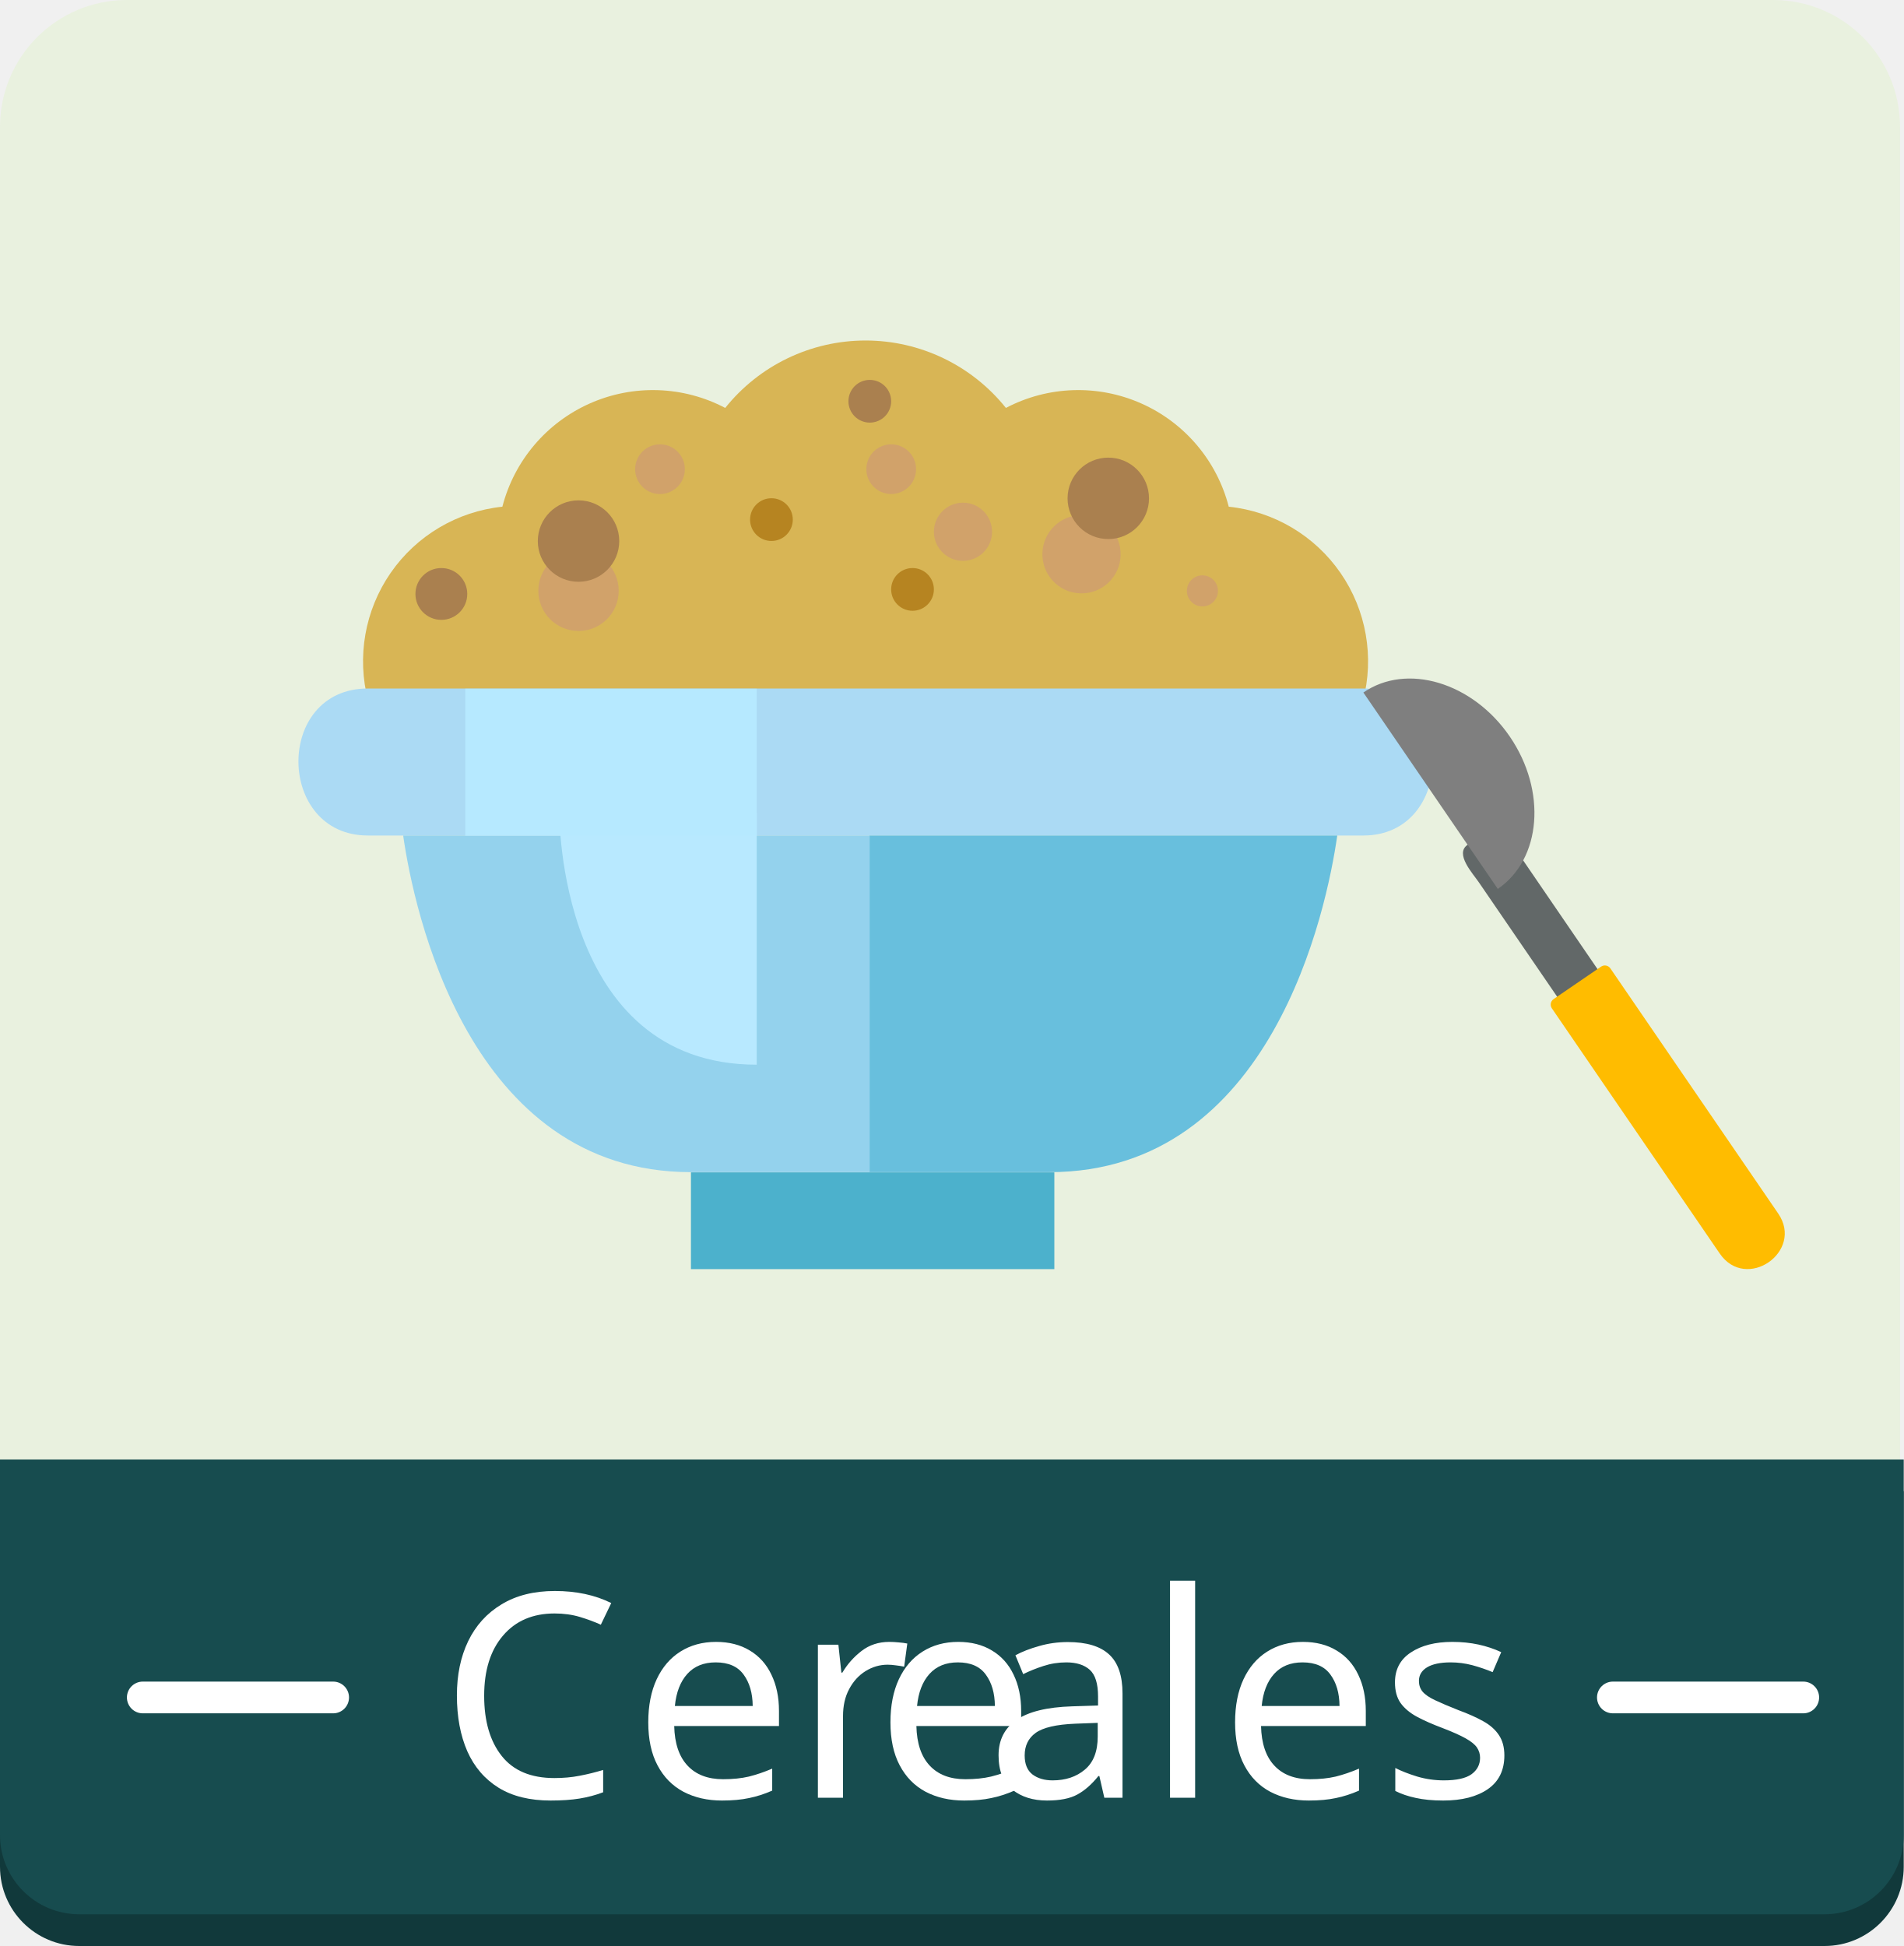
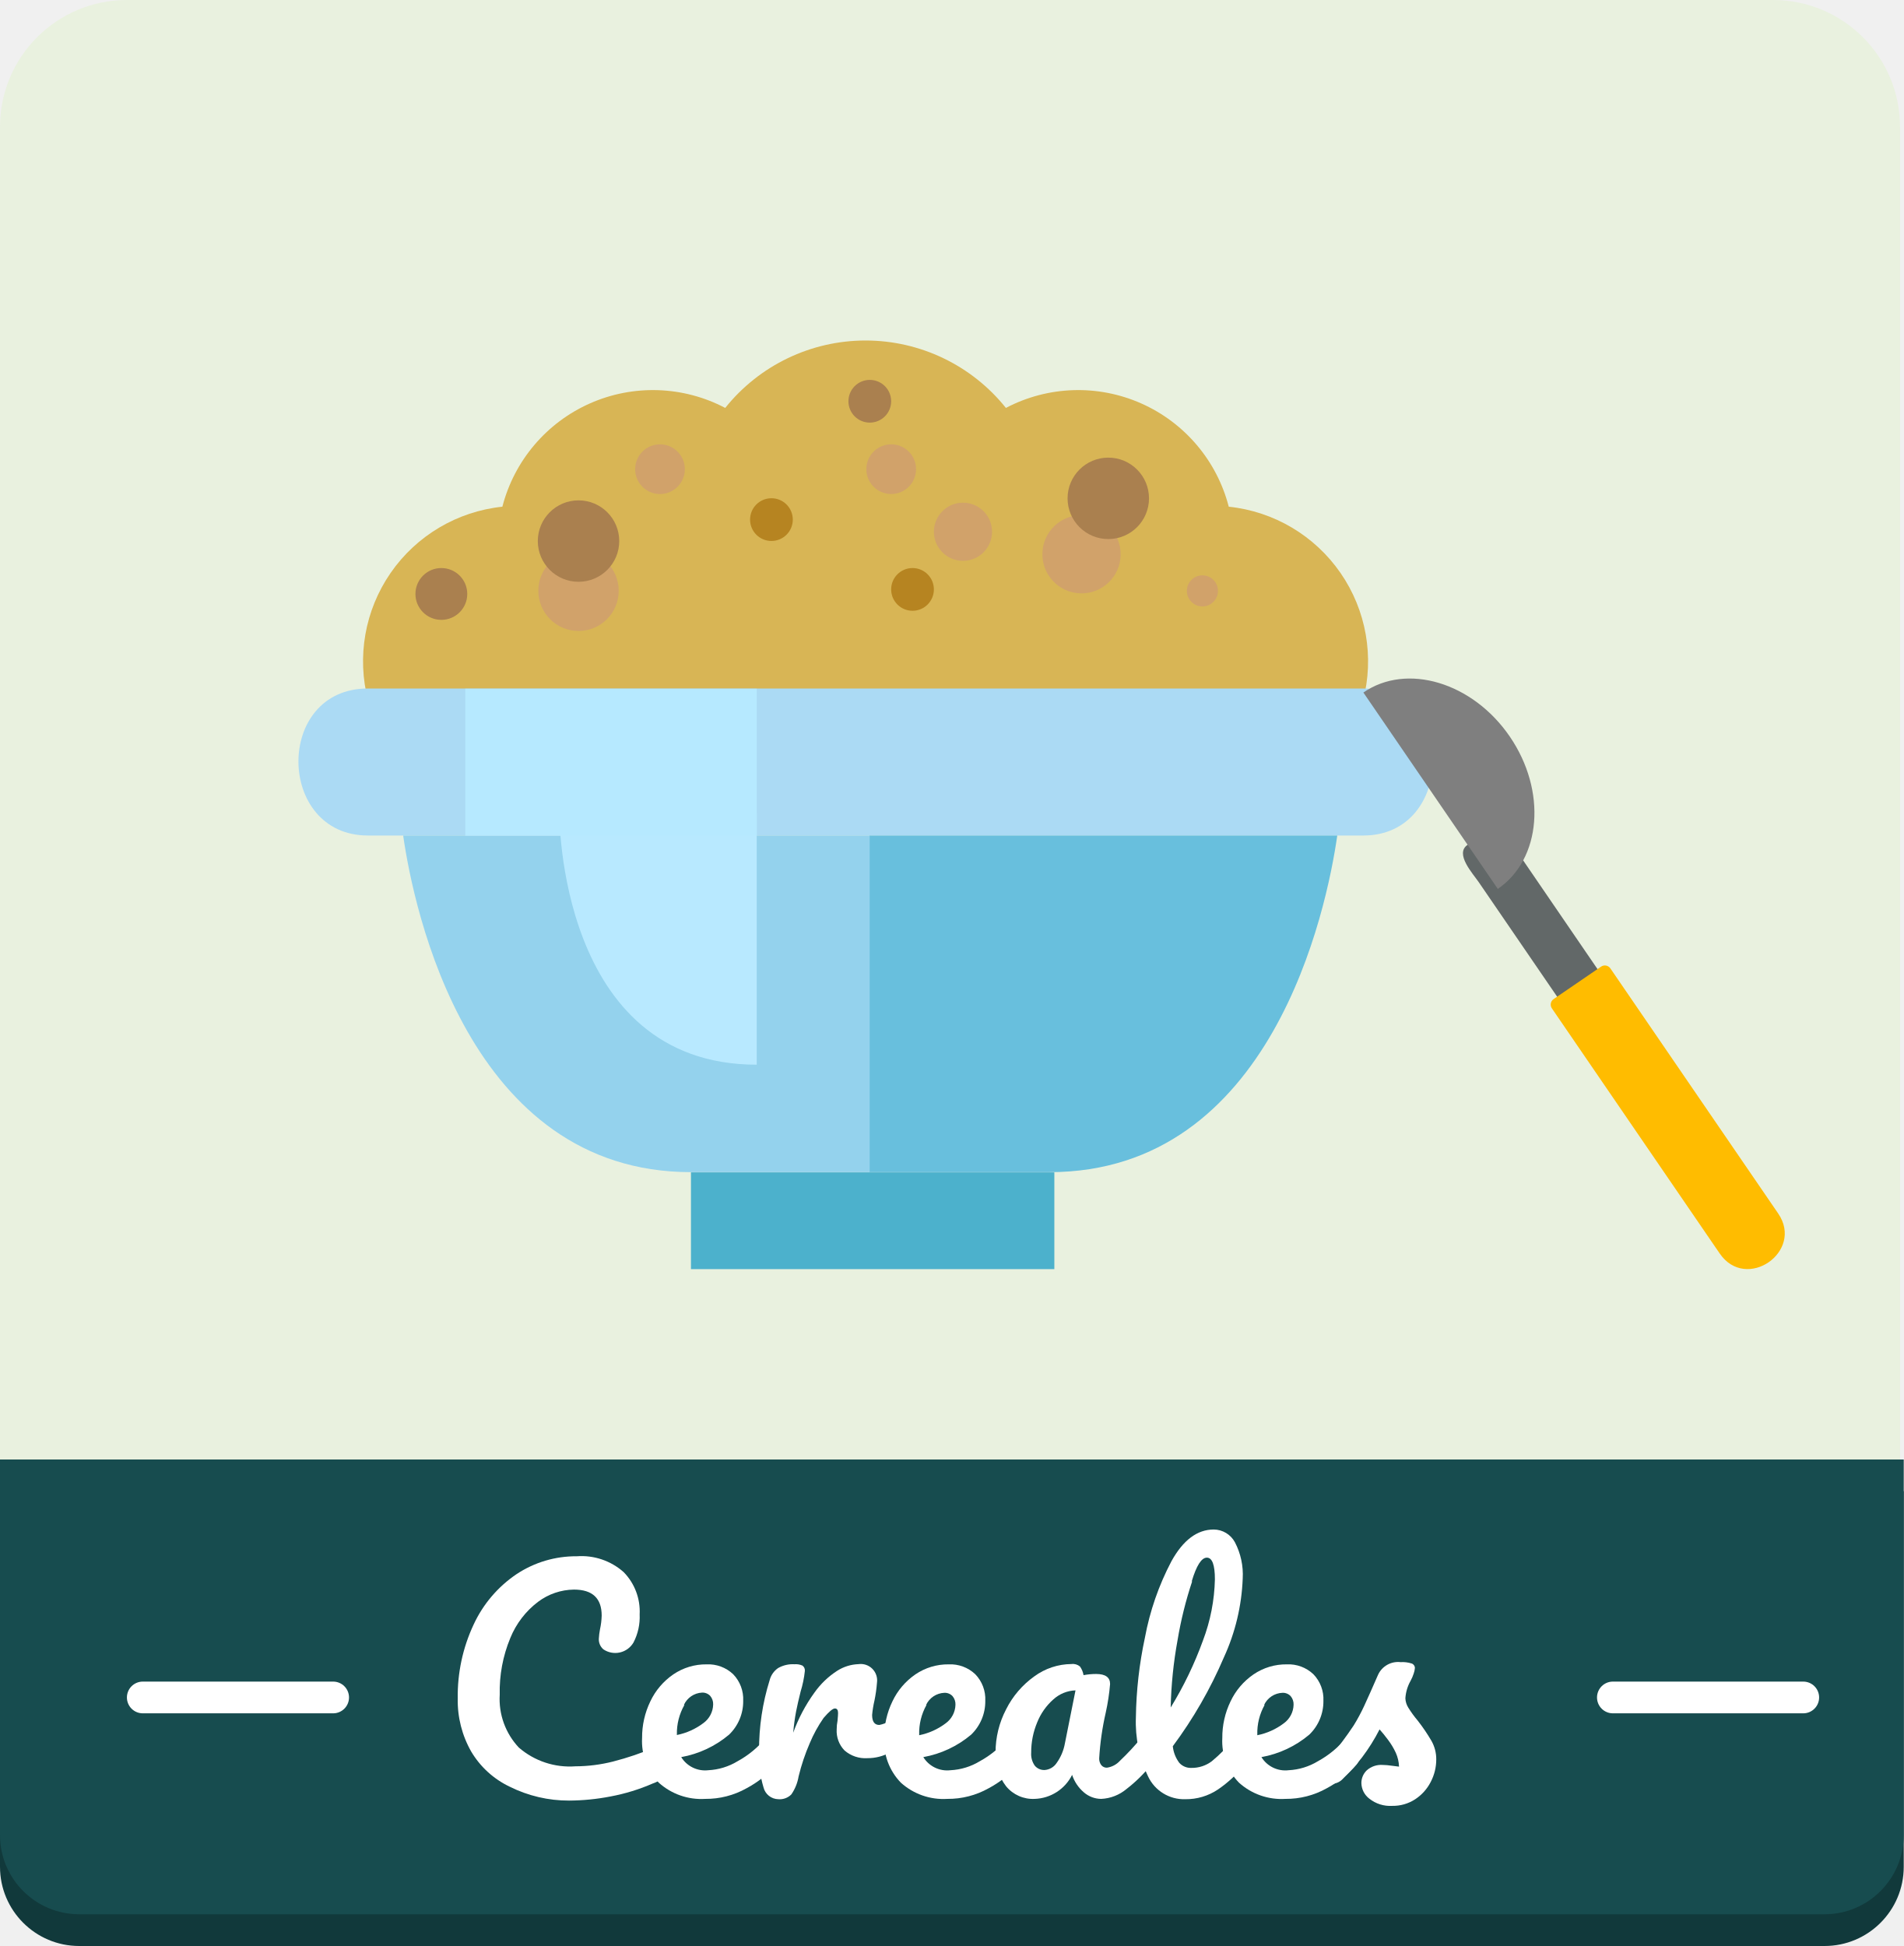
<svg xmlns="http://www.w3.org/2000/svg" id="Capa_1" data-name="Capa 1" viewBox="0 0 180 184">
  <defs>
-     <style>.cls-1{fill:#e9f1df;}.cls-2{fill:#11393b;}.cls-3{fill:#174c4f;}.cls-4{font-size:27px;fill:#fff;font-family:Pacifico-Regular, Pacifico;}.cls-5{letter-spacing:-0.01em;}.cls-6{letter-spacing:0em;}.cls-7{fill:none;stroke:#fff;stroke-linecap:round;stroke-miterlimit:10;stroke-width:3px;}.cls-8{fill:#d8b555;}.cls-9{fill:#aa804f;}.cls-10{fill:#d1a26a;}.cls-11{fill:#b68421;}.cls-12{fill:#abdaf4;}.cls-13{fill:#4cb1cc;}.cls-14{fill:#94d2ed;}.cls-15{fill:#68bfdd;}.cls-16{fill:#b8e9ff;}.cls-17{fill:#b6e9ff;}.cls-18{fill:#626868;}.cls-19{fill:#ffbc00;}.cls-20{fill:#7f7f7f;}</style>
+     <style>.cls-1{fill:#e9f1df;}.cls-2{fill:#11393b;}.cls-3{fill:#174c4f;}.cls-4{fill:#d8b555;}.cls-5{fill:#aa804f;}.cls-6{fill:#d1a26a;}.cls-7{fill:#b68421;}.cls-8{fill:#abdaf4;}.cls-9{fill:#4cb1cc;}.cls-10{fill:#94d2ed;}.cls-11{fill:#68bfdd;}.cls-12{fill:#b8e9ff;}.cls-13{fill:#b6e9ff;}.cls-14{fill:#626868;}.cls-15{fill:#ffbc00;}.cls-16{fill:#7f7f7f;}.cls-17{fill:#fff;}</style>
  </defs>
  <path class="cls-1" d="M232.16,238H67.49A7.49,7.49,0,0,1,60,230.51V70A12,12,0,0,1,72,58H227.65a12,12,0,0,1,12,12V230.51A7.49,7.49,0,0,1,232.16,238Z" transform="translate(-60 -58)" />
  <path class="cls-2" d="M0,141H180a0,0,0,0,1,0,0v35.51a7.49,7.49,0,0,1-7.49,7.49H7.49A7.49,7.49,0,0,1,0,176.51V141a0,0,0,0,1,0,0Z" />
  <path class="cls-3" d="M0,138H180a0,0,0,0,1,0,0v35.51a7.49,7.49,0,0,1-7.49,7.49H7.49A7.49,7.49,0,0,1,0,173.51V138a0,0,0,0,1,0,0Z" />
-   <text class="cls-4" transform="translate(41.56 169.98)">
-     <tspan class="cls-5">C</tspan>
-     <tspan x="18.25" y="0">er</tspan>
-     <tspan class="cls-6" x="41.15" y="0">e</tspan>
-     <tspan x="51.62" y="0">ales</tspan>
-   </text>
-   <line class="cls-7" x1="31.5" y1="160.5" x2="13.5" y2="160.5" />
-   <line class="cls-7" x1="170.5" y1="160.5" x2="152.5" y2="160.5" />
-   <path class="cls-8" d="M188.87,124.27a14.7,14.7,0,0,0-12.69-18.36,14.7,14.7,0,0,0-21.07-9.34,17,17,0,0,0-26.54,0,14.7,14.7,0,0,0-21.07,9.34,14.7,14.7,0,0,0-12.69,18.36Z" transform="translate(-60 -58)" />
-   <circle class="cls-9" cx="41.73" cy="56.16" r="2.45" />
-   <circle class="cls-10" cx="54.7" cy="55.86" r="3.8" />
-   <circle class="cls-10" cx="91.05" cy="50.28" r="2.75" />
-   <circle class="cls-10" cx="113.69" cy="55.87" r="1.47" />
-   <circle class="cls-10" cx="122.4" cy="102.36" r="2.35" transform="translate(-43.23 163.95) rotate(-88.45)" />
-   <circle class="cls-10" cx="144.26" cy="102.36" r="2.35" transform="translate(-21.96 185.8) rotate(-88.45)" />
-   <circle class="cls-10" cx="162.27" cy="110.4" r="3.7" transform="translate(-12.49 211.63) rotate(-88.45)" />
-   <circle class="cls-9" cx="54.7" cy="51.16" r="3.85" />
-   <circle class="cls-9" cx="104.79" cy="47.12" r="3.85" />
-   <circle class="cls-11" cx="72.94" cy="49.13" r="2.02" />
-   <circle class="cls-9" cx="82.24" cy="37.94" r="2.02" />
-   <circle class="cls-11" cx="86.28" cy="55.73" r="2.02" />
-   <path class="cls-12" d="M188.91,137H94.78c-8.66,0-8.84-13.9,0-13.9h94.13C197.74,123.12,197.57,137,188.91,137Z" transform="translate(-60 -58)" />
-   <rect class="cls-13" x="65.33" y="110.85" width="34.36" height="9.15" />
-   <path class="cls-14" d="M98.12,137c1,7,6.16,31.83,27.21,31.83h16.95V137Z" transform="translate(-60 -58)" />
-   <path class="cls-15" d="M186.44,137c-1,7-6.16,31.83-27.21,31.83h-17V137Z" transform="translate(-60 -58)" />
-   <path class="cls-16" d="M112.89,134.89s-.18,23.78,18.66,23.78V134.89H112.89Z" transform="translate(-60 -58)" />
-   <rect class="cls-17" x="43.99" y="65.12" width="27.56" height="13.9" />
-   <path class="cls-18" d="M216.73,157.94l-3.81,2.61-13.09-19.12c-.57-.84-2.31-2.7-1.07-3.55l2.88-2Z" transform="translate(-60 -58)" />
-   <path class="cls-19" d="M211.38,149.4l-4.49,3.07a.63.63,0,0,0-.16.87l15.87,23.18c2.5,3.65,8-.18,5.53-3.78l-15.87-23.18A.63.63,0,0,0,211.38,149.4Z" transform="translate(-60 -58)" />
-   <path class="cls-20" d="M188.91,123.48l12.71,18.57c4.13-2.83,4.64-9.28,1.13-14.41S193,120.65,188.91,123.48Z" transform="translate(-60 -58)" />
+   <path class="cls-4" d="M188.87,124.27a14.7,14.7,0,0,0-12.69-18.36,14.7,14.7,0,0,0-21.07-9.34,17,17,0,0,0-26.54,0,14.7,14.7,0,0,0-21.07,9.34,14.7,14.7,0,0,0-12.69,18.36Z" transform="translate(-60 -58)" />
+   <circle class="cls-5" cx="41.73" cy="56.16" r="2.45" />
+   <circle class="cls-6" cx="54.7" cy="55.86" r="3.8" />
+   <circle class="cls-6" cx="91.05" cy="50.28" r="2.75" />
+   <circle class="cls-6" cx="113.69" cy="55.87" r="1.47" />
+   <circle class="cls-6" cx="122.4" cy="102.36" r="2.35" transform="translate(-43.23 163.95) rotate(-88.45)" />
+   <circle class="cls-6" cx="144.26" cy="102.36" r="2.35" transform="translate(-21.96 185.8) rotate(-88.45)" />
+   <circle class="cls-6" cx="162.27" cy="110.4" r="3.7" transform="translate(-12.49 211.63) rotate(-88.45)" />
+   <circle class="cls-5" cx="54.7" cy="51.16" r="3.85" />
+   <circle class="cls-5" cx="104.79" cy="47.12" r="3.85" />
+   <circle class="cls-7" cx="72.94" cy="49.13" r="2.02" />
+   <circle class="cls-5" cx="82.24" cy="37.94" r="2.02" />
+   <circle class="cls-7" cx="86.28" cy="55.73" r="2.02" />
+   <path class="cls-8" d="M188.91,137H94.78c-8.66,0-8.84-13.9,0-13.9h94.13C197.74,123.12,197.57,137,188.91,137Z" transform="translate(-60 -58)" />
+   <rect class="cls-9" x="65.33" y="110.85" width="34.36" height="9.15" />
+   <path class="cls-10" d="M98.12,137c1,7,6.16,31.83,27.21,31.83h16.95V137Z" transform="translate(-60 -58)" />
+   <path class="cls-11" d="M186.44,137c-1,7-6.16,31.83-27.21,31.83h-17V137Z" transform="translate(-60 -58)" />
+   <path class="cls-12" d="M112.89,134.89s-.18,23.78,18.66,23.78V134.89H112.89Z" transform="translate(-60 -58)" />
+   <rect class="cls-13" x="43.99" y="65.12" width="27.56" height="13.9" />
+   <path class="cls-14" d="M216.73,157.94l-3.81,2.61-13.09-19.12c-.57-.84-2.31-2.7-1.07-3.55l2.88-2Z" transform="translate(-60 -58)" />
+   <path class="cls-15" d="M211.38,149.4l-4.49,3.07a.63.63,0,0,0-.16.87l15.87,23.18c2.5,3.65,8-.18,5.53-3.78l-15.87-23.18A.63.63,0,0,0,211.38,149.4Z" transform="translate(-60 -58)" />
+   <path class="cls-16" d="M188.91,123.48l12.71,18.57c4.13-2.83,4.64-9.28,1.13-14.41S193,120.65,188.91,123.48Z" transform="translate(-60 -58)" />
+   <path class="cls-17" d="M108.2,226.94a8.45,8.45,0,0,1-3.65-3.33,9.73,9.73,0,0,1-1.27-5,15.91,15.91,0,0,1,1.5-7,11.65,11.65,0,0,1,4.06-4.77,10.15,10.15,0,0,1,5.7-1.69,6,6,0,0,1,4.43,1.5,5.32,5.32,0,0,1,1.51,4,5.25,5.25,0,0,1-.58,2.65,2,2,0,0,1-2.85.65,1.24,1.24,0,0,1-.43-1,6.57,6.57,0,0,1,.11-.89,6.93,6.93,0,0,0,.16-1.3q0-2.46-2.62-2.46a5.76,5.76,0,0,0-3.4,1.16,8.12,8.12,0,0,0-2.62,3.42,13.15,13.15,0,0,0-1,5.36,6.69,6.69,0,0,0,1.81,5,7.35,7.35,0,0,0,5.35,1.77,14.71,14.71,0,0,0,3.55-.45,27.55,27.55,0,0,0,4-1.36,1.89,1.89,0,0,1,.68-.16.73.73,0,0,1,.65.32,1.48,1.48,0,0,1,.22.84,2.57,2.57,0,0,1-1.78,2.43,18.52,18.52,0,0,1-4,1.23,21.14,21.14,0,0,1-3.93.39A12.48,12.48,0,0,1,108.2,226.94Z" transform="translate(-60 -58)" />
+   <path class="cls-17" d="M133.71,222.29a1.68,1.68,0,0,1,.2.89,2.48,2.48,0,0,1-.51,1.67,9.88,9.88,0,0,1-2.82,2.24,7.83,7.83,0,0,1-3.9,1,6,6,0,0,1-4.4-1.54,5.63,5.63,0,0,1-1.57-4.21,7.81,7.81,0,0,1,.78-3.47,6.41,6.41,0,0,1,2.17-2.55,5.47,5.47,0,0,1,3.15-.95,3.42,3.42,0,0,1,2.51.93,3.39,3.39,0,0,1,.95,2.52,4.36,4.36,0,0,1-1.34,3.2,9.66,9.66,0,0,1-4.52,2.12,2.65,2.65,0,0,0,2.56,1.24,5.91,5.91,0,0,0,2.77-.85,9.14,9.14,0,0,0,2.69-2.23,1,1,0,0,1,.73-.38A.63.63,0,0,1,133.71,222.29Zm-9-3.08A5.42,5.42,0,0,0,124,222v.05a6.14,6.14,0,0,0,2.51-1.13,2.23,2.23,0,0,0,.92-1.75,1.18,1.18,0,0,0-.28-.82,1,1,0,0,0-.77-.31A2,2,0,0,0,124.66,219.21Z" transform="translate(-60 -58)" />
+   <path class="cls-17" d="M132.19,227a10.34,10.34,0,0,1-.42-3.46,22,22,0,0,1,1-6.67,2,2,0,0,1,.8-1.15,2.81,2.81,0,0,1,1.55-.36,1.53,1.53,0,0,1,.76.13.56.56,0,0,1,.22.51,10.28,10.28,0,0,1-.4,1.94q-.27,1.08-.43,1.89a19.33,19.33,0,0,0-.27,2,15.35,15.35,0,0,1,2-3.78,7.84,7.84,0,0,1,2.17-2.08,4,4,0,0,1,2-.62,1.55,1.55,0,0,1,1.75,1.75,13.49,13.49,0,0,1-.24,1.7,9.88,9.88,0,0,0-.22,1.35q0,.95.68.95A3.24,3.24,0,0,0,145,220a1,1,0,0,1,.73-.35.63.63,0,0,1,.55.31,1.49,1.49,0,0,1,.2.82,2.18,2.18,0,0,1-.54,1.57,7.28,7.28,0,0,1-1.77,1.34,4.41,4.41,0,0,1-2.15.55,3,3,0,0,1-2.17-.73,2.64,2.64,0,0,1-.74-2,4.15,4.15,0,0,1,.08-.81q.05-.54.05-.73,0-.43-.3-.43t-1.07.9a12.72,12.72,0,0,0-1.31,2.39,19.4,19.4,0,0,0-1.05,3.13,4.21,4.21,0,0,1-.69,1.71,1.55,1.55,0,0,1-1.23.45A1.47,1.47,0,0,1,132.19,227Z" transform="translate(-60 -58)" />
+   <path class="cls-17" d="M156.6,222.29a1.68,1.68,0,0,1,.2.89,2.48,2.48,0,0,1-.51,1.67,9.89,9.89,0,0,1-2.82,2.24,7.83,7.83,0,0,1-3.9,1,6,6,0,0,1-4.4-1.54,5.63,5.63,0,0,1-1.57-4.21,7.81,7.81,0,0,1,.78-3.47,6.41,6.41,0,0,1,2.17-2.55,5.47,5.47,0,0,1,3.15-.95,3.42,3.42,0,0,1,2.51.93,3.38,3.38,0,0,1,.95,2.52,4.36,4.36,0,0,1-1.34,3.2,9.66,9.66,0,0,1-4.52,2.12,2.65,2.65,0,0,0,2.57,1.24,5.91,5.91,0,0,0,2.77-.85,9.16,9.16,0,0,0,2.69-2.23A1,1,0,0,1,156,222,.63.63,0,0,1,156.6,222.29Zm-9-3.08a5.42,5.42,0,0,0-.69,2.81v.05a6.14,6.14,0,0,0,2.51-1.13,2.23,2.23,0,0,0,.92-1.75,1.18,1.18,0,0,0-.28-.82,1,1,0,0,0-.77-.31A2,2,0,0,0,147.56,219.21Z" transform="translate(-60 -58)" />
+   <path class="cls-17" d="M155.13,226.9a4.85,4.85,0,0,1-1-3.19,8.78,8.78,0,0,1,1-4.09,8.52,8.52,0,0,1,2.66-3.11,6,6,0,0,1,3.52-1.17,1.05,1.05,0,0,1,.8.23,1.94,1.94,0,0,1,.34.82,6.4,6.4,0,0,1,1.19-.11q1.32,0,1.32.95a20.36,20.36,0,0,1-.41,2.7,26.2,26.2,0,0,0-.62,4.32,1,1,0,0,0,.2.65.65.65,0,0,0,.53.24,2.05,2.05,0,0,0,1.24-.66,23.34,23.34,0,0,0,2-2.15,1,1,0,0,1,.73-.38.63.63,0,0,1,.55.32,1.68,1.68,0,0,1,.2.89,2.48,2.48,0,0,1-.51,1.67,13.61,13.61,0,0,1-2.35,2.32,4,4,0,0,1-2.4.94,2.52,2.52,0,0,1-1.63-.61,3.7,3.7,0,0,1-1.12-1.66,4.1,4.1,0,0,1-3.54,2.27A3.28,3.28,0,0,1,155.13,226.9Zm4.78-2.21a4.55,4.55,0,0,0,.78-1.86l1-5a3.28,3.28,0,0,0-2.09.85,5.73,5.73,0,0,0-1.53,2.17,7.31,7.31,0,0,0-.57,2.86,1.91,1.91,0,0,0,.34,1.24,1.15,1.15,0,0,0,.93.41A1.48,1.48,0,0,0,159.91,224.69Z" transform="translate(-60 -58)" />
+   <path class="cls-17" d="M178,222.29a1.67,1.67,0,0,1,.2.89,2.49,2.49,0,0,1-.51,1.67,11.62,11.62,0,0,1-2.53,2.35,5.41,5.41,0,0,1-3.09.92,3.75,3.75,0,0,1-3.52-2.16,11.87,11.87,0,0,1-1.15-5.59,38.37,38.37,0,0,1,.85-7.51,25.45,25.45,0,0,1,2.51-7.24q1.66-3,4-3a2.29,2.29,0,0,1,2,1.2,6.6,6.6,0,0,1,.74,3.44,19.65,19.65,0,0,1-1.78,7.45,41.25,41.25,0,0,1-4.83,8.4,3.13,3.13,0,0,0,.62,1.58,1.46,1.46,0,0,0,1.13.47,3.13,3.13,0,0,0,1.94-.63,14.86,14.86,0,0,0,2.13-2.17,1,1,0,0,1,.73-.38A.62.62,0,0,1,178,222.29Zm-5.28-14.77a36.72,36.72,0,0,0-1.38,5.56,40.23,40.23,0,0,0-.65,6.37,34.8,34.8,0,0,0,3.05-6.33,17.36,17.36,0,0,0,1.13-5.79q0-2.05-.76-2.05T172.68,207.52Z" transform="translate(-60 -58)" />
+   <path class="cls-17" d="M188.57,222.29a1.68,1.68,0,0,1,.2.89,2.48,2.48,0,0,1-.51,1.67,9.88,9.88,0,0,1-2.82,2.24,7.83,7.83,0,0,1-3.9,1,6,6,0,0,1-4.4-1.54,5.63,5.63,0,0,1-1.57-4.21,7.81,7.81,0,0,1,.78-3.47,6.41,6.41,0,0,1,2.17-2.55,5.46,5.46,0,0,1,3.15-.95,3.42,3.42,0,0,1,2.51.93,3.39,3.39,0,0,1,.95,2.52,4.36,4.36,0,0,1-1.34,3.2,9.66,9.66,0,0,1-4.52,2.12,2.65,2.65,0,0,0,2.57,1.24,5.91,5.91,0,0,0,2.77-.85,9.17,9.17,0,0,0,2.69-2.23A1,1,0,0,1,188,222,.63.63,0,0,1,188.57,222.29Zm-9-3.08a5.42,5.42,0,0,0-.69,2.81v.05a6.14,6.14,0,0,0,2.51-1.13,2.23,2.23,0,0,0,.92-1.75,1.18,1.18,0,0,0-.28-.82,1,1,0,0,0-.77-.31A2,2,0,0,0,179.52,219.21Z" transform="translate(-60 -58)" />
+   <path class="cls-17" d="M189.46,228.06a1.9,1.9,0,0,1-.74-1.46,1.66,1.66,0,0,1,.51-1.21,2.05,2.05,0,0,1,1.51-.51,6,6,0,0,1,.82.07l.72.09a3.49,3.49,0,0,0-.31-1.32,6.66,6.66,0,0,0-.72-1.2q-.43-.58-.81-1a17.69,17.69,0,0,1-1.66,2.65,19.79,19.79,0,0,1-1.79,2,1.45,1.45,0,0,1-1,.49.89.89,0,0,1-.7-.31,1.13,1.13,0,0,1-.27-.77,1.54,1.54,0,0,1,.38-1l.35-.43a34.79,34.79,0,0,0,2.24-3,17.48,17.48,0,0,0,1-1.86q.5-1.08,1.31-2.94a2.08,2.08,0,0,1,2.13-1.19,2.84,2.84,0,0,1,1.05.13.45.45,0,0,1,.3.43,2,2,0,0,1-.11.51,3.92,3.92,0,0,1-.3.7,3.85,3.85,0,0,0-.49,1.65,1.8,1.8,0,0,0,.28.89,10.18,10.18,0,0,0,.88,1.21,17.08,17.08,0,0,1,1.31,1.93,3.51,3.51,0,0,1,.45,1.74,4.58,4.58,0,0,1-.53,2.15,4.29,4.29,0,0,1-1.47,1.63,3.85,3.85,0,0,1-2.16.62A3.17,3.17,0,0,1,189.46,228.06Z" transform="translate(-60 -58)" />
+   <path class="cls-17" d="M91.5,220h-18a1.5,1.5,0,0,1,0-3h18a1.5,1.5,0,0,1,0,3Z" transform="translate(-60 -58)" />
+   <path class="cls-17" d="M230.5,220h-18a1.5,1.5,0,0,1,0-3h18a1.5,1.5,0,0,1,0,3Z" transform="translate(-60 -58)" />
</svg>
